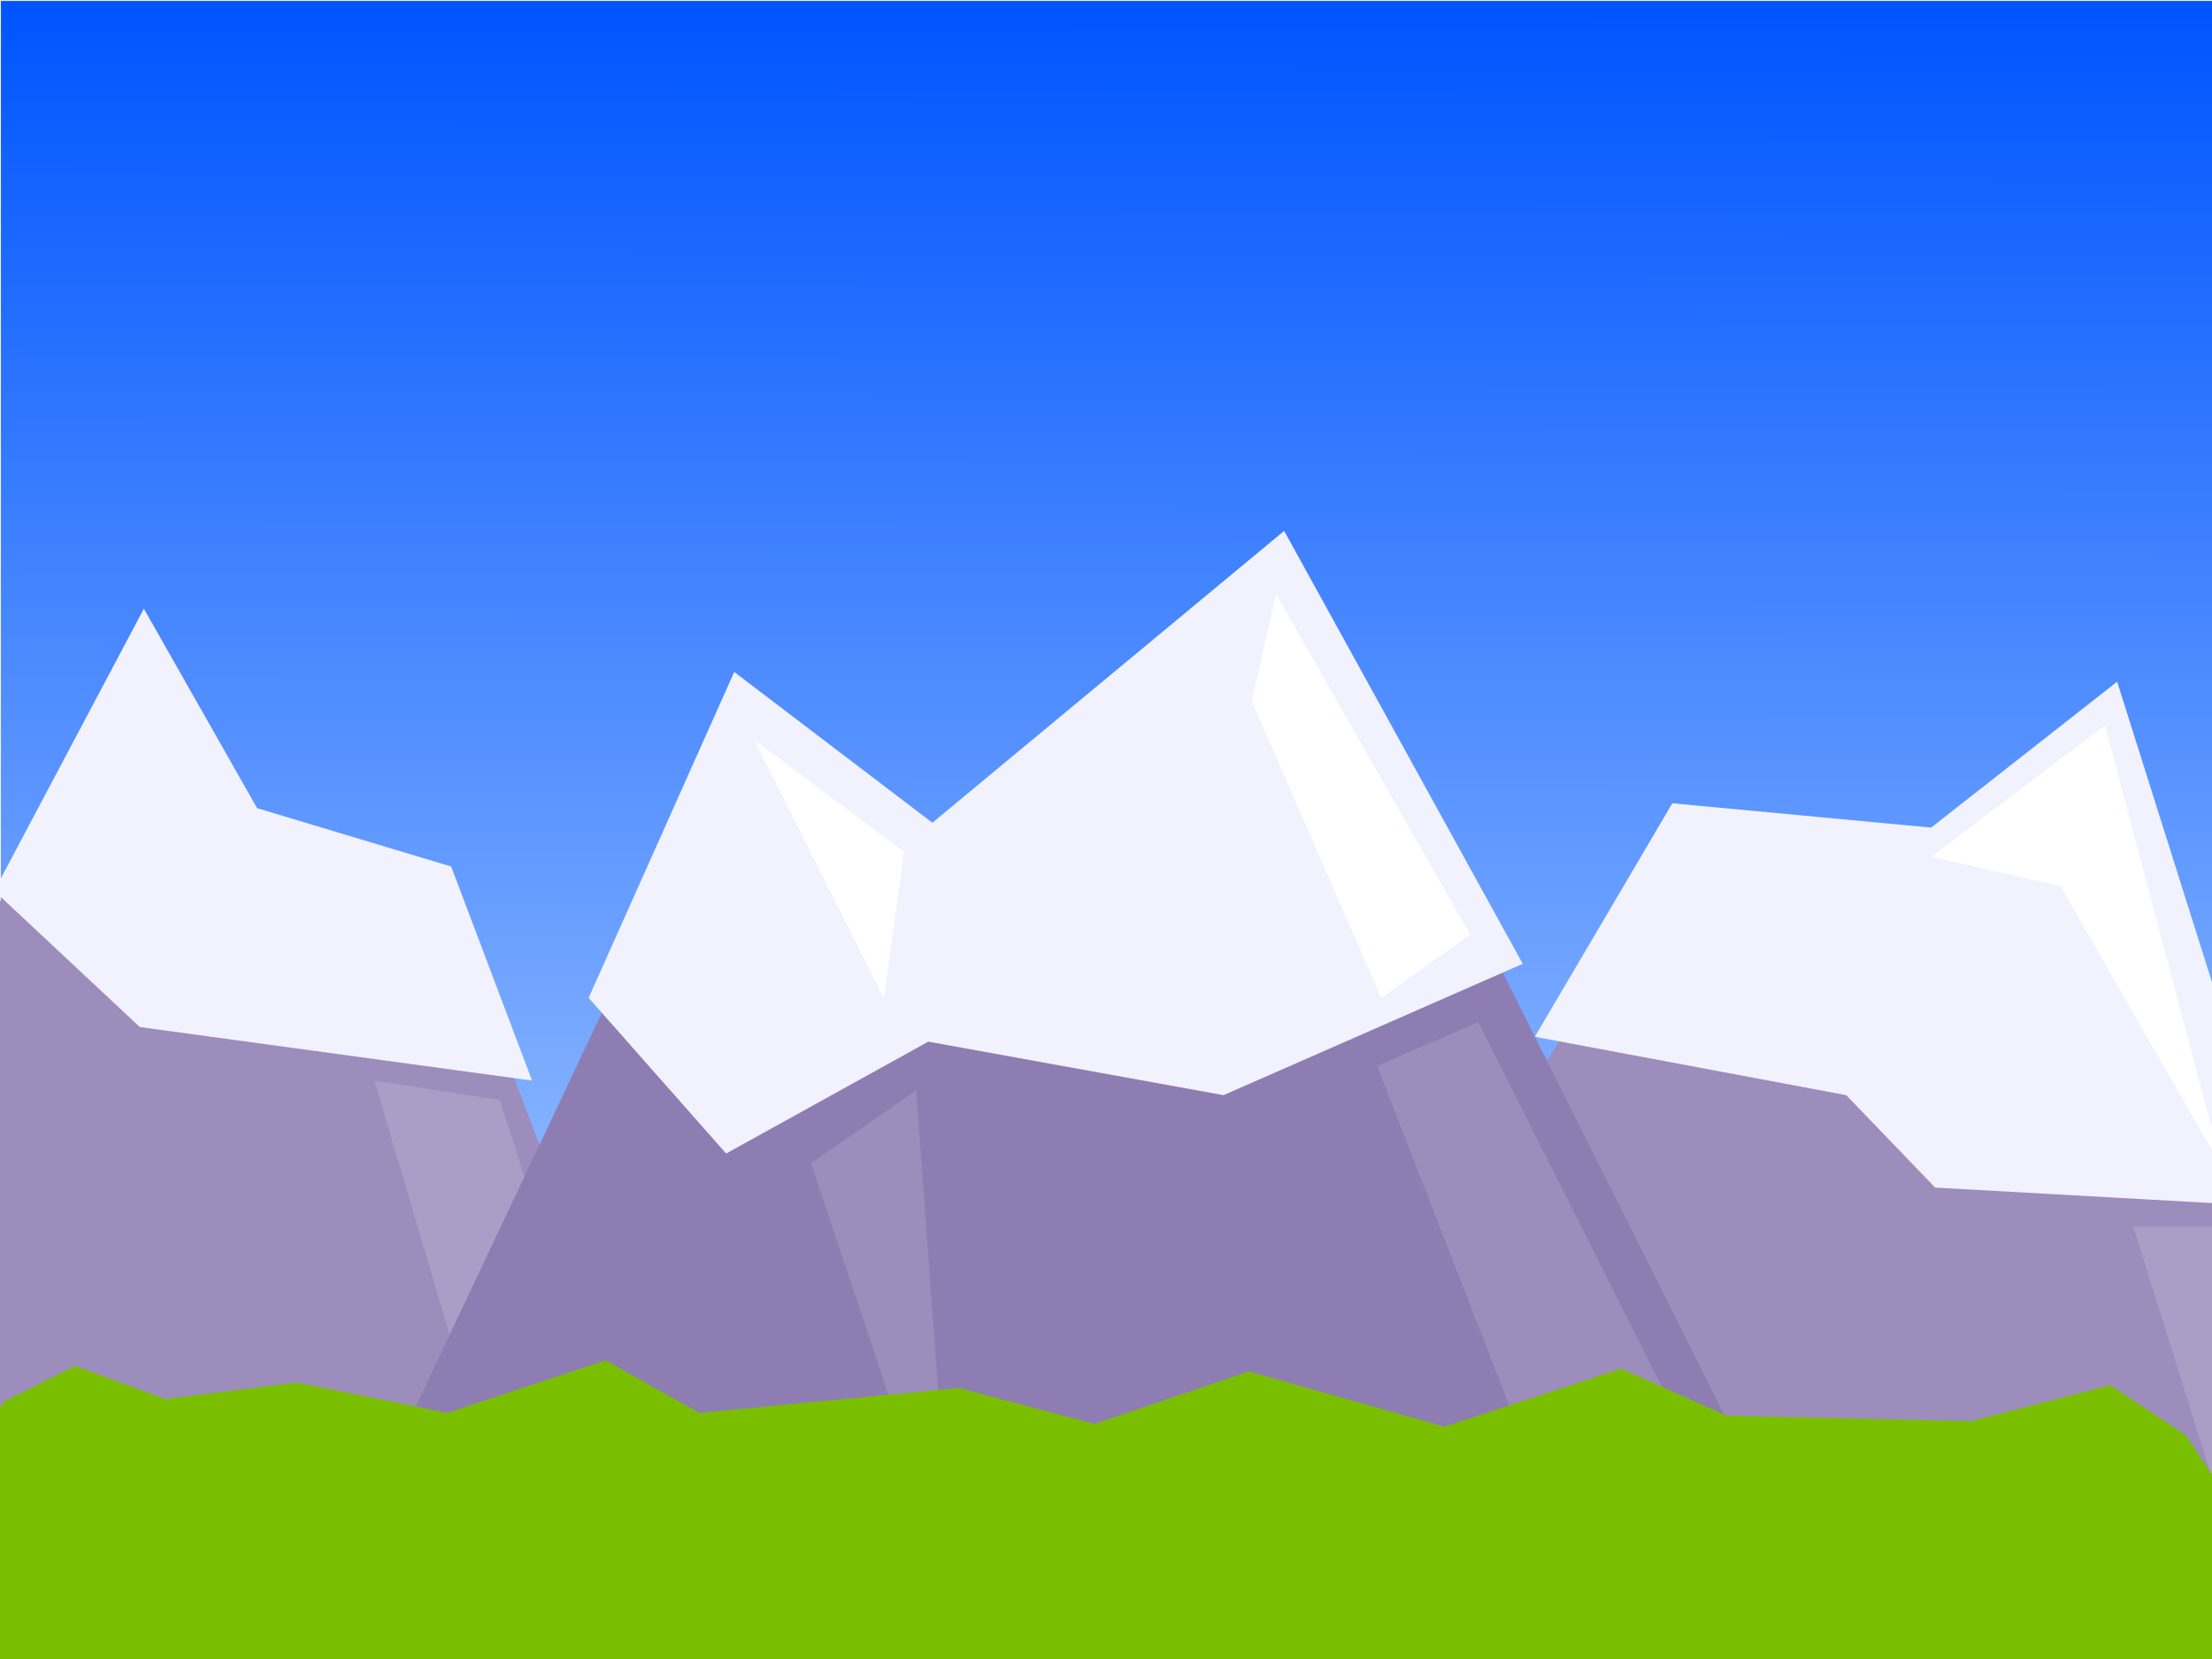
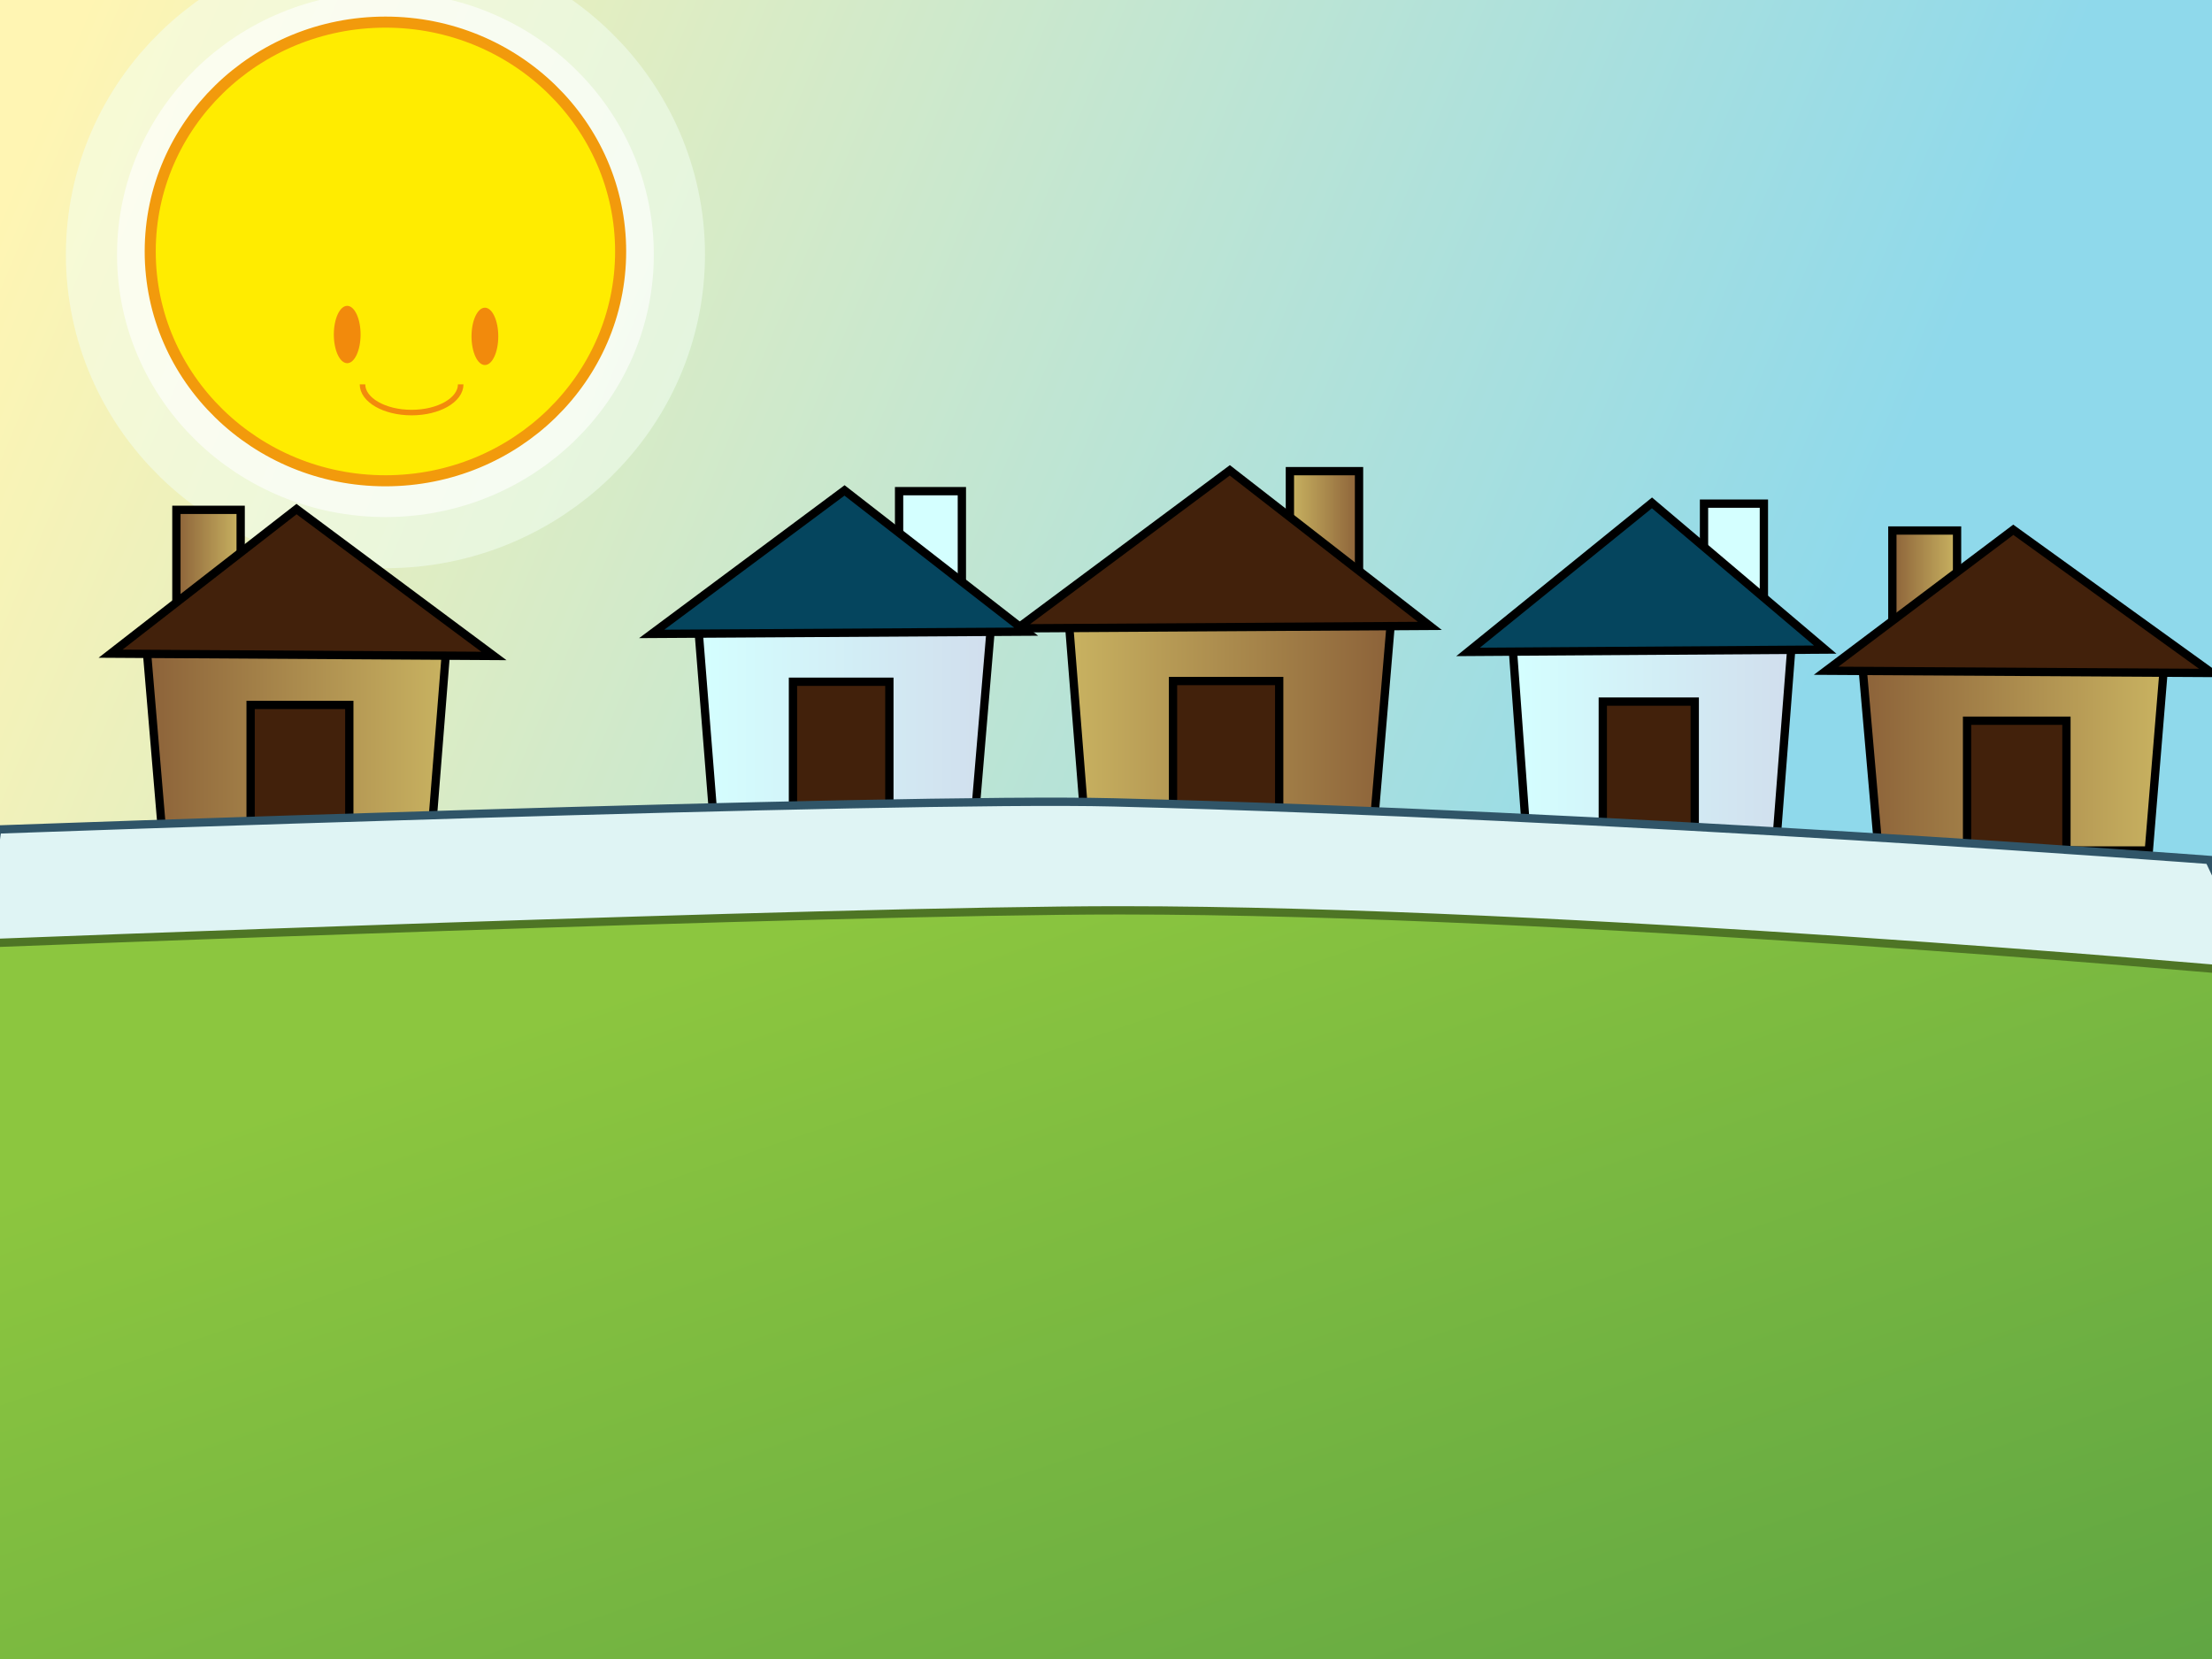
- <svg xmlns="http://www.w3.org/2000/svg" version="1.0" id="Layer_1" x="0px" y="0px" width="800px" height="600px" viewBox="0 0 800 600" enable-background="new 0 0 800 600" xml:space="preserve">
-   <linearGradient id="SVGID_1_" gradientUnits="userSpaceOnUse" x1="314.265" y1="91.361" x2="315.119" y2="686.234" gradientTransform="matrix(1 0 0 -1 86.5 690)">
-     <stop offset="0" style="stop-color:#BFDBFF" />
-     <stop offset="1" style="stop-color:#0055FF" />
-   </linearGradient>
-   <rect x="0.337" y="0.354" fill="url(#SVGID_1_)" width="801.709" height="602.565" />
-   <g>
-     <polygon fill="#9C8DBD" points="252.382,564.963 160.249,322.186 92.977,292.278 52.029,232.463 -122,545.611  " />
-     <polygon fill="#FFFFFF" points="54.954,257.093 82.74,304.593 151.474,323.944 167.561,371.444 69.578,346.814  " />
-     <polygon fill="#AA9EC6" points="180.723,397.834 135.387,390.797 180.723,543.852 231.908,556.166  " />
-     <polygon fill="#9C8DBD" points="426.41,598.389 610.677,301.074 698.422,309.87 761.307,262.37 890,652.927  " />
-     <polygon fill="#8E7DB3" points="92.977,630.056 268.468,258.852 340.127,311.63 468.82,202.556 701.348,667  " />
-     <polygon fill="#F2F2FF" points="212.896,360.889 265.543,243.018 337.203,297.556 464.433,192 550.717,348.574 442.497,396.074    335.74,376.722 262.619,417.186  " />
-     <polygon fill="#FFFFFF" points="461.509,214.87 531.705,338.018 499.532,360.889 452.734,253.574  " />
-     <polygon fill="#FFFFFF" points="272.855,267.648 326.965,308.111 319.653,360.889  " />
-     <polygon fill="#9C8DBC" points="498.07,385.518 534.63,369.686 676.486,651.166 594.59,633.574  " />
-     <polygon fill="#9C8DBC" points="293.329,420.703 331.353,394.314 344.515,573.759  " />
-     <polygon fill="#F2F2FF" points="555.104,374.963 604.826,290.518 698.422,299.314 765.693,246.537 825.652,436.537 699.884,429.5    667.711,396.074  " />
-     <polygon fill="#FFFFFF" points="698.422,309.87 761.307,262.37 803.717,422.463 745.22,320.427  " />
-     <polygon fill="#AA9EC6" points="771.543,443.574 808.104,443.574 875.375,638.852 827.116,621.259  " />
-     <polygon fill="#F2F2FF" points="-2.081,322.186 52.029,220.148 92.977,292.278 163.174,313.389 192.422,390.797 50.566,371.444     " />
+ <svg xmlns="http://www.w3.org/2000/svg" version="1.1" baseProfile="basic" x="0px" y="0px" width="800px" height="600px" viewBox="0 0 800 600" xml:space="preserve">
+   <g id="Sky">
+     <linearGradient id="SVGID_1_" gradientUnits="userSpaceOnUse" x1="29.291" y1="4.157" x2="648.471" y2="263.598">
+       <stop offset="0" style="stop-color:#FFF5B3" />
+       <stop offset="1" style="stop-color:#8FD9EB" />
+     </linearGradient>
+     <polygon fill="url(#SVGID_1_)" points="0,0 0,318.974 800,327.973 800,0  " />
  </g>
-   <polygon fill="#79BF00" points="1.306,507 27.156,494 59.809,506 107.427,500 161.849,511 218.991,492 253.004,511 346.881,502   395.861,515 451.643,496 522.39,516 586.335,495 624.43,512 712.865,514 763.205,501 790.416,519 853,612 -64,617 " />
+   <g id="Sun">
+     <g id="Layer_4" opacity="0.5">
+       <ellipse fill="#FFEC00" stroke="#F3FFF6" stroke-width="61" cx="139.396" cy="92.062" rx="85.067" ry="82.94" />
+     </g>
+     <g id="Layer_4_copy" opacity="0.61">
+       <ellipse fill="#FFEC00" stroke="#FFFFFF" stroke-width="24" cx="139.396" cy="92.062" rx="85.067" ry="82.94" />
+     </g>
+     <g>
+       <ellipse fill="#FFEC00" stroke="#F29A0C" stroke-width="4" cx="139.396" cy="90.94" rx="85.067" ry="82.941" />
+       <ellipse fill="#F28A0C" cx="125.572" cy="120.98" rx="4.838" ry="10.368" />
+       <ellipse fill="#F28A0C" cx="175.37" cy="121.649" rx="4.838" ry="10.367" />
+       <path fill="none" stroke="#F28A0C" stroke-width="2" d="M166.617,139.004c0,5.637-7.95,10.208-17.758,10.208    c-9.807,0-17.758-4.57-17.758-10.208" />
+     </g>
+   </g>
+   <g id="Houses">
+     <g>
+       <linearGradient id="SVGID_2_" gradientUnits="userSpaceOnUse" x1="386.14" y1="258.804" x2="503.12" y2="258.804">
+         <stop offset="0" style="stop-color:#C9B361" />
+         <stop offset="1" style="stop-color:#8C6239" />
+       </linearGradient>
+       <polygon fill="url(#SVGID_2_)" stroke="#000000" stroke-width="3" points="496.869,298.095 392.391,298.095 386.14,219.513     503.12,223.978   " />
+       <rect x="424.24" y="246.302" fill="#42210B" stroke="#000000" stroke-width="3" width="38.398" height="51.793" />
+       <linearGradient id="SVGID_3_" gradientUnits="userSpaceOnUse" x1="466.508" y1="189.598" x2="491.512" y2="189.598">
+         <stop offset="0" style="stop-color:#C9B361" />
+         <stop offset="1" style="stop-color:#8C6239" />
+       </linearGradient>
+       <rect x="466.508" y="170.399" fill="url(#SVGID_3_)" stroke="#000000" stroke-width="3" width="25.004" height="38.398" />
+       <polygon fill="#42210B" stroke="#000000" stroke-width="3" points="367.982,227.252 517.11,226.359 444.778,170.102   " />
+     </g>
+     <g>
+       <linearGradient id="SVGID_4_" gradientUnits="userSpaceOnUse" x1="677.434" y1="271.988" x2="786.907" y2="271.988" gradientTransform="matrix(-1 0 0 1 1460.441 0)">
+         <stop offset="0" style="stop-color:#C9B361" />
+         <stop offset="1" style="stop-color:#8C6239" />
+       </linearGradient>
+       <polygon fill="url(#SVGID_4_)" stroke="#000000" stroke-width="3" points="679.384,307.596 777.158,307.596 783.008,236.38     673.534,240.426   " />
+       <rect x="711.418" y="260.658" fill="#42210B" stroke="#000000" stroke-width="3" width="35.935" height="46.938" />
+       <linearGradient id="SVGID_5_" gradientUnits="userSpaceOnUse" x1="752.644" y1="209.269" x2="776.044" y2="209.269" gradientTransform="matrix(-1 0 0 1 1460.441 0)">
+         <stop offset="0" style="stop-color:#C9B361" />
+         <stop offset="1" style="stop-color:#8C6239" />
+       </linearGradient>
+       <rect x="684.397" y="191.87" fill="url(#SVGID_5_)" stroke="#000000" stroke-width="3" width="23.399" height="34.799" />
+       <polygon fill="#42210B" stroke="#000000" stroke-width="3" points="800,243.394 660.441,242.584 728.132,191.601   " />
+     </g>
+     <g>
+       <linearGradient id="SVGID_6_" gradientUnits="userSpaceOnUse" x1="36.879" y1="266.571" x2="145.623" y2="266.571" gradientTransform="matrix(-1 0 0 1 198.6289 0)">
+         <stop offset="0" style="stop-color:#C9B361" />
+         <stop offset="1" style="stop-color:#8C6239" />
+       </linearGradient>
+       <polygon fill="url(#SVGID_6_)" stroke="#000000" stroke-width="3" points="58.816,303.096 155.939,303.096 161.75,230.046     53.006,234.196   " />
+       <rect x="90.637" y="254.949" fill="#42210B" stroke="#000000" stroke-width="3" width="35.695" height="48.147" />
+       <linearGradient id="SVGID_7_" gradientUnits="userSpaceOnUse" x1="111.588" y1="202.237" x2="134.832" y2="202.237" gradientTransform="matrix(-1 0 0 1 198.6289 0)">
+         <stop offset="0" style="stop-color:#C9B361" />
+         <stop offset="1" style="stop-color:#8C6239" />
+       </linearGradient>
+       <rect x="63.797" y="184.39" fill="url(#SVGID_7_)" stroke="#000000" stroke-width="3" width="23.244" height="35.695" />
+       <polygon fill="#42210B" stroke="#000000" stroke-width="3" points="178.629,237.24 40,236.41 107.24,184.113   " />
+     </g>
+     <g>
+       <linearGradient id="SVGID_8_" gradientUnits="userSpaceOnUse" x1="252.185" y1="257.915" x2="358.414" y2="257.915">
+         <stop offset="0" style="stop-color:#D4FFFF" />
+         <stop offset="1" style="stop-color:#D1DEED" />
+       </linearGradient>
+       <polygon fill="url(#SVGID_8_)" stroke="#000000" stroke-width="3" points="352.738,293.595 257.861,293.595 252.185,222.235     358.414,226.29   " />
+       <rect x="286.784" y="246.562" fill="#42210B" stroke="#000000" stroke-width="3" width="34.869" height="47.032" />
+       <rect x="325.167" y="177.635" fill="#D4FFFF" stroke="#000000" stroke-width="3" width="22.706" height="34.87" />
+       <polygon fill="#05455E" stroke="#000000" stroke-width="3" points="235.696,229.264 371.119,228.452 305.435,177.365   " />
+     </g>
+     <g>
+       <linearGradient id="SVGID_9_" gradientUnits="userSpaceOnUse" x1="546.672" y1="265.537" x2="647.99" y2="265.537">
+         <stop offset="0" style="stop-color:#D4FFFF" />
+         <stop offset="1" style="stop-color:#D1DEED" />
+       </linearGradient>
+       <polygon fill="url(#SVGID_9_)" stroke="#000000" stroke-width="3" points="642.578,302.598 552.086,302.598 546.672,228.476     647.99,232.688   " />
+       <rect x="579.672" y="253.745" fill="#42210B" stroke="#000000" stroke-width="3" width="33.257" height="48.853" />
+       <rect x="616.28" y="182.149" fill="#D4FFFF" stroke="#000000" stroke-width="3" width="21.655" height="36.219" />
+       <polygon fill="#05455E" stroke="#000000" stroke-width="3" points="530.945,235.776 660.108,234.934 597.46,181.869   " />
+     </g>
+   </g>
+   <g id="Curb">
+     <path fill="#DFF4F4" stroke="#305568" stroke-width="3" d="M-7.104,342.882L-1,300c0,0,325.528-11.784,403.854-9.807   C585.96,294.815,799,311,799,311l18.896,40.201L-6,341.189" />
+   </g>
+   <g id="Grass">
+     <g>
+       <linearGradient id="SVGID_10_" gradientUnits="userSpaceOnUse" x1="345.187" y1="317.152" x2="559.341" y2="952.082">
+         <stop offset="0" style="stop-color:#8CC63F" />
+         <stop offset="1" style="stop-color:#459245" />
+       </linearGradient>
+       <path fill="url(#SVGID_10_)" stroke="#4E7525" stroke-width="3" d="M810,620V351.189c0,0-243.78-21.955-404.94-21.955    C300,329.234-6,341.189-6,341.189V620H810z" />
+     </g>
+   </g>
</svg>
